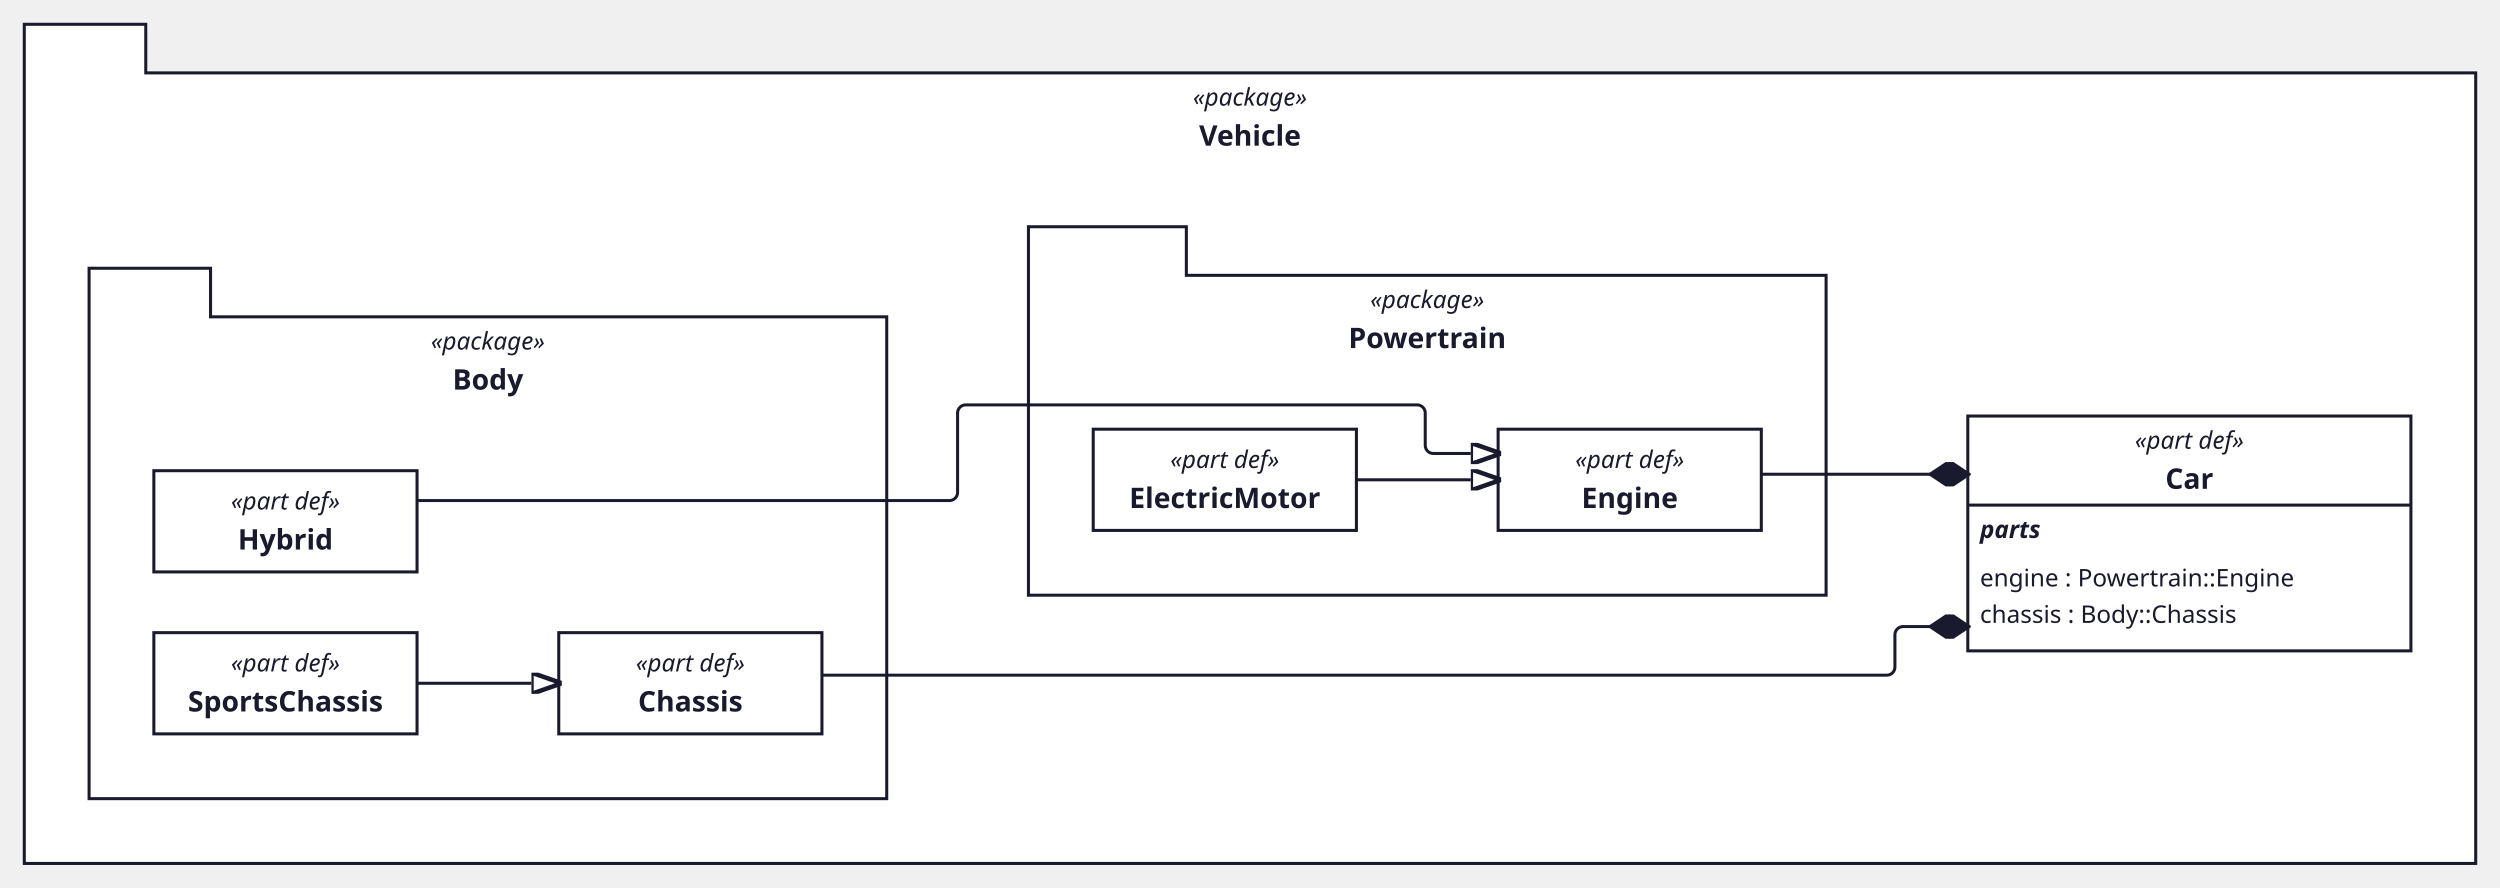
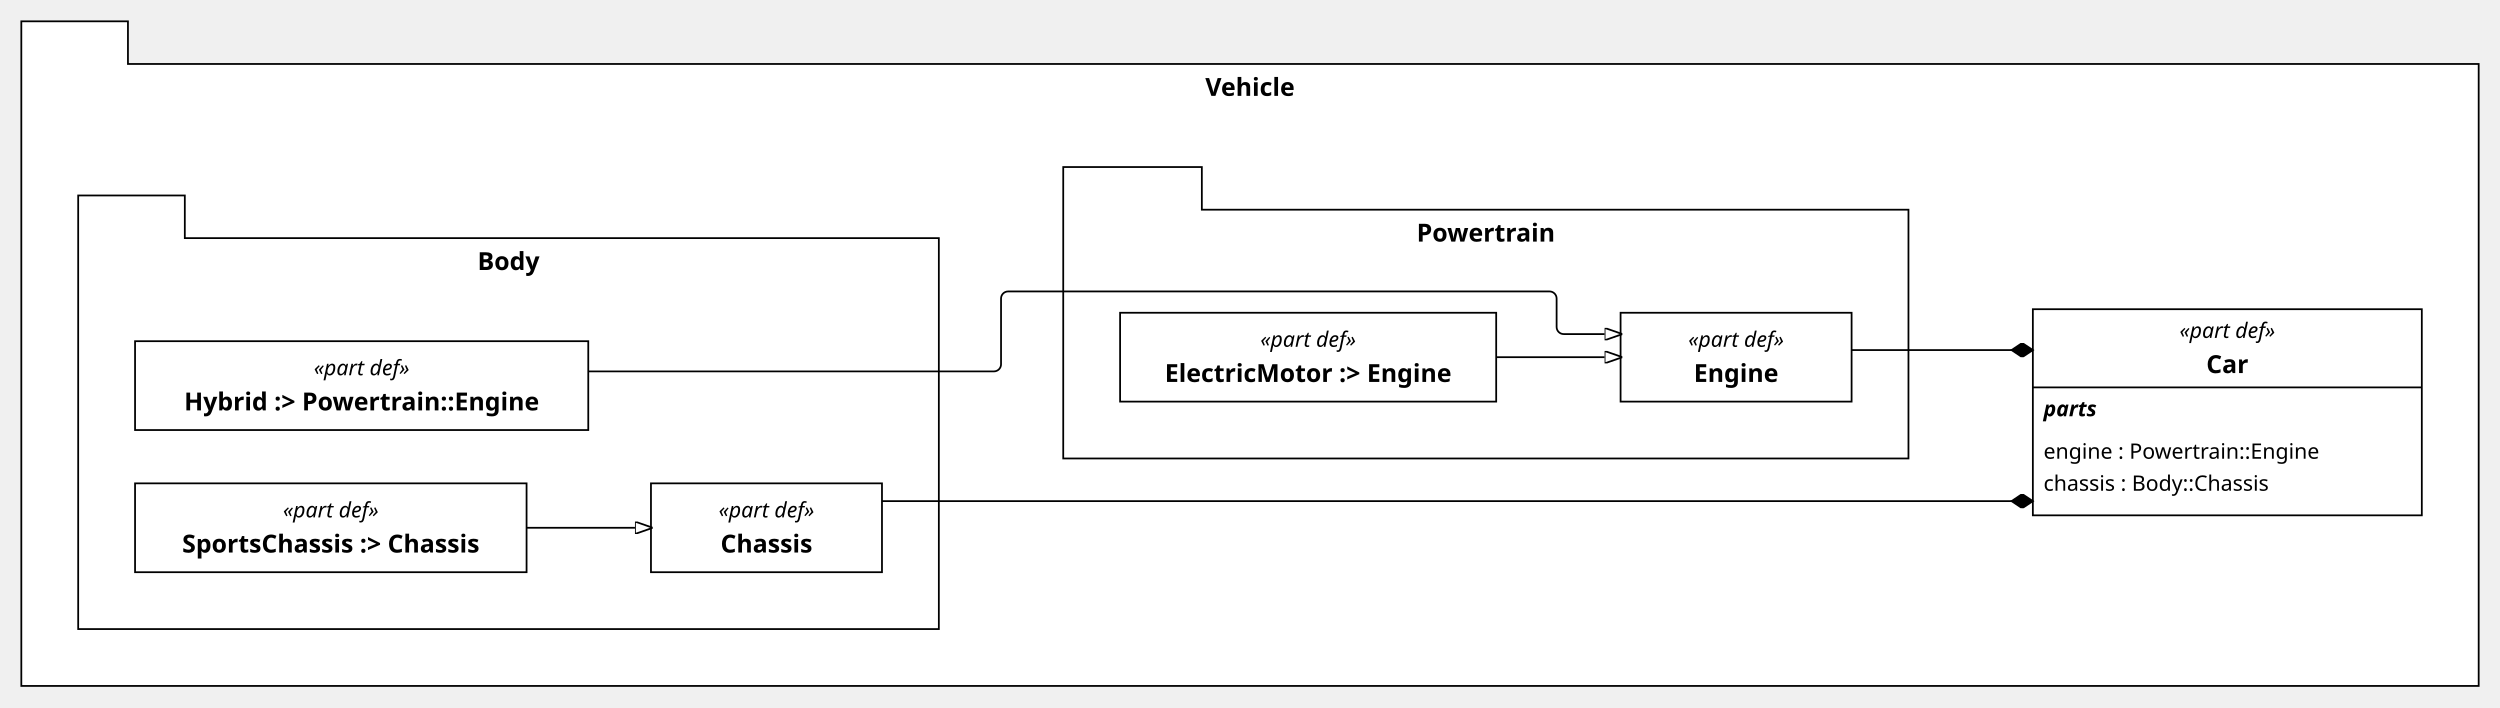
- <svg xmlns="http://www.w3.org/2000/svg" width="1234.88" height="438.50" viewBox="0 0 1234.88 438.50">
+ <svg xmlns="http://www.w3.org/2000/svg" width="1406.84" height="398.00" viewBox="0 0 1406.84 398.00">
  <defs>
    <marker id="line-end-open-chevron" markerWidth="10" markerHeight="7" refX="9" refY="3.5" orient="auto">
-       <polyline points="0 0, 10 3.5, 0 7" fill="none" stroke="#1A1A2E" stroke-width="1.50" />
+       <polyline points="0 0, 10 3.5, 0 7" fill="none" stroke="#000000" stroke-width="1.00" />
    </marker>
    <marker id="line-end-hollow-triangle" markerWidth="10" markerHeight="7" refX="9" refY="3.5" orient="auto">
-       <polygon points="0 0, 10 3.5, 0 7" fill="#FFFFFF" stroke="#1A1A2E" stroke-width="1.50" />
+       <polygon points="0 0, 10 3.5, 0 7" fill="#FFFFFF" stroke="#000000" stroke-width="1.00" />
    </marker>
    <marker id="line-end-filled-arrow" markerWidth="10" markerHeight="7" refX="9" refY="3.5" orient="auto">
-       <polygon points="0 0, 10 3.5, 0 7" fill="#1A1A2E" stroke="#1A1A2E" stroke-width="1.50" />
+       <polygon points="0 0, 10 3.5, 0 7" fill="#000000" stroke="#000000" stroke-width="1.00" />
    </marker>
    <marker id="line-end-hollow-triangle-crossbar" markerWidth="10" markerHeight="7" refX="9" refY="3.5" orient="auto">
-       <polygon points="0 0, 10 3.5, 0 7" fill="#FFFFFF" stroke="#1A1A2E" stroke-width="1.50" />
-       <line x1="7" y1="0" x2="7" y2="7" stroke="#1A1A2E" stroke-width="1.50" />
+       <polygon points="0 0, 10 3.5, 0 7" fill="#FFFFFF" stroke="#000000" stroke-width="1.00" />
+       <line x1="7" y1="0" x2="7" y2="7" stroke="#000000" stroke-width="1.00" />
    </marker>
    <marker id="line-end-hollow-diamond" markerWidth="14" markerHeight="8" refX="13" refY="4" orient="auto">
-       <polygon points="1 4, 7 0, 13 4, 7 8" fill="#FFFFFF" stroke="#1A1A2E" stroke-width="1.50" />
+       <polygon points="1 4, 7 0, 13 4, 7 8" fill="#FFFFFF" stroke="#000000" stroke-width="1.00" />
    </marker>
    <marker id="line-end-filled-diamond" markerWidth="14" markerHeight="8" refX="13" refY="4" orient="auto">
-       <polygon points="1 4, 7 0, 13 4, 7 8" fill="#1A1A2E" stroke="#1A1A2E" stroke-width="1.50" />
+       <polygon points="1 4, 7 0, 13 4, 7 8" fill="#000000" stroke="#000000" stroke-width="1.00" />
    </marker>
    <marker id="line-end-circle" markerWidth="10" markerHeight="10" refX="9" refY="5" orient="auto">
-       <circle cx="5" cy="5" r="4" fill="#FFFFFF" stroke="#1A1A2E" stroke-width="1.50" />
+       <circle cx="5" cy="5" r="4" fill="#FFFFFF" stroke="#000000" stroke-width="1.00" />
    </marker>
    <marker id="line-end-bar" markerWidth="4" markerHeight="12" refX="2" refY="6" orient="auto">
-       <line x1="2" y1="0" x2="2" y2="12" stroke="#1A1A2E" stroke-width="1.50" />
+       <line x1="2" y1="0" x2="2" y2="12" stroke="#000000" stroke-width="1.00" />
    </marker>
    <filter id="label-bg" x="-0.05" y="-0.05" width="1.1" height="1.1">
      <feFlood flood-color="#FFFFFF" />
      <feComposite in="SourceGraphic" operator="over" />
    </filter>
  </defs>
-   <path d="M 12.00 36.00 L 12.00 12.00 L 72.00 12.00 L 72.00 36.00 L 1222.88 36.00 L 1222.88 426.50 L 12.00 426.50 Z" fill="#FFFFFF" stroke="#1A1A2E" stroke-width="1.50" />
-   <text x="617.44" y="48.00" font-family="Noto Sans, sans-serif" font-size="12.00" font-style="italic" fill="#1A1A2E" text-anchor="middle" dominant-baseline="middle">«package»</text>
-   <text x="617.44" y="67.00" font-family="Noto Sans, sans-serif" font-size="14.00" font-weight="bold" fill="#1A1A2E" text-anchor="middle" dominant-baseline="middle">Vehicle</text>
-   <rect x="972.00" y="205.50" width="218.88" height="116.00" fill="#FFFFFF" stroke="#1A1A2E" stroke-width="1.50" />
-   <text x="1081.44" y="217.50" font-family="Noto Sans, sans-serif" font-size="12.00" font-style="italic" fill="#1A1A2E" text-anchor="middle" dominant-baseline="middle">«part def»</text>
-   <text x="1081.44" y="236.50" font-family="Noto Sans, sans-serif" font-size="14.00" font-weight="bold" fill="#1A1A2E" text-anchor="middle" dominant-baseline="middle">Car</text>
-   <line x1="972.00" y1="249.50" x2="1190.88" y2="249.50" stroke="#1A1A2E" stroke-width="1.50" />
-   <text x="978.00" y="261.50" font-family="Noto Sans, sans-serif" font-size="12.00" font-weight="bold" font-style="italic" fill="#1A1A2E" text-anchor="start" dominant-baseline="middle">parts</text>
-   <text x="978.00" y="285.50" font-family="Noto Sans, sans-serif" font-size="12.00" fill="#1A1A2E" text-anchor="start" dominant-baseline="middle">engine : Powertrain::Engine</text>
-   <text x="978.00" y="303.50" font-family="Noto Sans, sans-serif" font-size="12.00" fill="#1A1A2E" text-anchor="start" dominant-baseline="middle">chassis : Body::Chassis</text>
-   <path d="M 508.00 136.00 L 508.00 112.00 L 586.00 112.00 L 586.00 136.00 L 902.00 136.00 L 902.00 294.00 L 508.00 294.00 Z" fill="#FFFFFF" stroke="#1A1A2E" stroke-width="1.50" />
-   <text x="705.00" y="148.00" font-family="Noto Sans, sans-serif" font-size="12.00" font-style="italic" fill="#1A1A2E" text-anchor="middle" dominant-baseline="middle">«package»</text>
-   <text x="705.00" y="167.00" font-family="Noto Sans, sans-serif" font-size="14.00" font-weight="bold" fill="#1A1A2E" text-anchor="middle" dominant-baseline="middle">Powertrain</text>
-   <rect x="740.00" y="212.00" width="130.00" height="50.00" fill="#FFFFFF" stroke="#1A1A2E" stroke-width="1.50" />
-   <text x="805.00" y="227.00" font-family="Noto Sans, sans-serif" font-size="12.00" font-style="italic" fill="#1A1A2E" text-anchor="middle" dominant-baseline="middle">«part def»</text>
-   <text x="805.00" y="246.00" font-family="Noto Sans, sans-serif" font-size="14.00" font-weight="bold" fill="#1A1A2E" text-anchor="middle" dominant-baseline="middle">Engine</text>
-   <rect x="540.00" y="212.00" width="130.00" height="50.00" fill="#FFFFFF" stroke="#1A1A2E" stroke-width="1.50" />
-   <text x="605.00" y="227.00" font-family="Noto Sans, sans-serif" font-size="12.00" font-style="italic" fill="#1A1A2E" text-anchor="middle" dominant-baseline="middle">«part def»</text>
-   <text x="605.00" y="246.00" font-family="Noto Sans, sans-serif" font-size="14.00" font-weight="bold" fill="#1A1A2E" text-anchor="middle" dominant-baseline="middle">ElectricMotor</text>
-   <path d="M 670.00 237.00 L 740.00 237.00" fill="none" stroke="#1A1A2E" stroke-width="1.50" marker-end="url(#line-end-hollow-triangle)" />
-   <path d="M 44.00 156.50 L 44.00 132.50 L 104.00 132.50 L 104.00 156.50 L 438.00 156.50 L 438.00 394.50 L 44.00 394.50 Z" fill="#FFFFFF" stroke="#1A1A2E" stroke-width="1.50" />
-   <text x="241.00" y="168.50" font-family="Noto Sans, sans-serif" font-size="12.00" font-style="italic" fill="#1A1A2E" text-anchor="middle" dominant-baseline="middle">«package»</text>
-   <text x="241.00" y="187.50" font-family="Noto Sans, sans-serif" font-size="14.00" font-weight="bold" fill="#1A1A2E" text-anchor="middle" dominant-baseline="middle">Body</text>
-   <rect x="76.00" y="232.50" width="130.00" height="50.00" fill="#FFFFFF" stroke="#1A1A2E" stroke-width="1.50" />
-   <text x="141.00" y="247.50" font-family="Noto Sans, sans-serif" font-size="12.00" font-style="italic" fill="#1A1A2E" text-anchor="middle" dominant-baseline="middle">«part def»</text>
-   <text x="141.00" y="266.50" font-family="Noto Sans, sans-serif" font-size="14.00" font-weight="bold" fill="#1A1A2E" text-anchor="middle" dominant-baseline="middle">Hybrid</text>
-   <rect x="76.00" y="312.50" width="130.00" height="50.00" fill="#FFFFFF" stroke="#1A1A2E" stroke-width="1.50" />
-   <text x="141.00" y="327.50" font-family="Noto Sans, sans-serif" font-size="12.00" font-style="italic" fill="#1A1A2E" text-anchor="middle" dominant-baseline="middle">«part def»</text>
-   <text x="141.00" y="346.50" font-family="Noto Sans, sans-serif" font-size="14.00" font-weight="bold" fill="#1A1A2E" text-anchor="middle" dominant-baseline="middle">SportsChassis</text>
-   <rect x="276.00" y="312.50" width="130.00" height="50.00" fill="#FFFFFF" stroke="#1A1A2E" stroke-width="1.50" />
-   <text x="341.00" y="327.50" font-family="Noto Sans, sans-serif" font-size="12.00" font-style="italic" fill="#1A1A2E" text-anchor="middle" dominant-baseline="middle">«part def»</text>
-   <text x="341.00" y="346.50" font-family="Noto Sans, sans-serif" font-size="14.00" font-weight="bold" fill="#1A1A2E" text-anchor="middle" dominant-baseline="middle">Chassis</text>
-   <path d="M 206.00 337.50 L 276.00 337.50" fill="none" stroke="#1A1A2E" stroke-width="1.50" marker-end="url(#line-end-hollow-triangle)" />
-   <path d="M 206.00 247.25 L 469.00 247.25 A 4.00 4.00 0 0 0 473.00 243.25 L 473.00 204.00 A 4.00 4.00 0 0 1 477.00 200.00 L 700.00 200.00 A 4.00 4.00 0 0 1 704.00 204.00 L 704.00 220.00 A 4.00 4.00 0 0 0 708.00 224.00 L 740.00 224.00" fill="none" stroke="#1A1A2E" stroke-width="1.50" marker-end="url(#line-end-hollow-triangle)" />
-   <path d="M 870.00 234.25 L 972.00 234.25" fill="none" stroke="#1A1A2E" stroke-width="1.50" marker-end="url(#line-end-filled-diamond)" />
-   <path d="M 406.00 333.50 L 932.00 333.50 A 4.00 4.00 0 0 0 936.00 329.50 L 936.00 313.50 A 4.00 4.00 0 0 1 940.00 309.50 L 972.00 309.50" fill="none" stroke="#1A1A2E" stroke-width="1.50" marker-end="url(#line-end-filled-diamond)" />
+   <path d="M 12.00 36.00 L 12.00 12.00 L 72.00 12.00 L 72.00 36.00 L 1394.84 36.00 L 1394.84 386.00 L 12.00 386.00 Z" fill="#FFFFFF" stroke="#000000" stroke-width="1.00" />
+   <text x="703.42" y="49.00" font-family="Noto Sans, sans-serif" font-size="14.00" font-weight="bold" fill="#000000" text-anchor="middle" dominant-baseline="middle">Vehicle</text>
+   <rect x="1143.96" y="174.00" width="218.88" height="116.00" fill="#FFFFFF" stroke="#000000" stroke-width="1.00" />
+   <text x="1253.40" y="186.00" font-family="Noto Sans, sans-serif" font-size="12.00" font-style="italic" fill="#000000" text-anchor="middle" dominant-baseline="middle">«part def»</text>
+   <text x="1253.40" y="205.00" font-family="Noto Sans, sans-serif" font-size="14.00" font-weight="bold" fill="#000000" text-anchor="middle" dominant-baseline="middle">Car</text>
+   <line x1="1143.96" y1="218.00" x2="1362.84" y2="218.00" stroke="#000000" stroke-width="1.00" />
+   <text x="1149.96" y="230.00" font-family="Noto Sans, sans-serif" font-size="12.00" font-weight="bold" font-style="italic" fill="#000000" text-anchor="start" dominant-baseline="middle">parts</text>
+   <text x="1149.96" y="254.00" font-family="Noto Sans, sans-serif" font-size="12.00" fill="#000000" text-anchor="start" dominant-baseline="middle">engine : Powertrain::Engine</text>
+   <text x="1149.96" y="272.00" font-family="Noto Sans, sans-serif" font-size="12.00" fill="#000000" text-anchor="start" dominant-baseline="middle">chassis : Body::Chassis</text>
+   <path d="M 598.32 118.00 L 598.32 94.00 L 676.32 94.00 L 676.32 118.00 L 1073.96 118.00 L 1073.96 258.00 L 598.32 258.00 Z" fill="#FFFFFF" stroke="#000000" stroke-width="1.00" />
+   <text x="836.14" y="131.00" font-family="Noto Sans, sans-serif" font-size="14.00" font-weight="bold" fill="#000000" text-anchor="middle" dominant-baseline="middle">Powertrain</text>
+   <rect x="911.96" y="176.00" width="130.00" height="50.00" fill="#FFFFFF" stroke="#000000" stroke-width="1.00" />
+   <text x="976.96" y="191.00" font-family="Noto Sans, sans-serif" font-size="12.00" font-style="italic" fill="#000000" text-anchor="middle" dominant-baseline="middle">«part def»</text>
+   <text x="976.96" y="210.00" font-family="Noto Sans, sans-serif" font-size="14.00" font-weight="bold" fill="#000000" text-anchor="middle" dominant-baseline="middle">Engine</text>
+   <rect x="630.32" y="176.00" width="211.64" height="50.00" fill="#FFFFFF" stroke="#000000" stroke-width="1.00" />
+   <text x="736.14" y="191.00" font-family="Noto Sans, sans-serif" font-size="12.00" font-style="italic" fill="#000000" text-anchor="middle" dominant-baseline="middle">«part def»</text>
+   <text x="736.14" y="210.00" font-family="Noto Sans, sans-serif" font-size="14.00" font-weight="bold" fill="#000000" text-anchor="middle" dominant-baseline="middle">ElectricMotor :&gt; Engine</text>
+   <path d="M 841.96 201.00 L 911.96 201.00" fill="none" stroke="#000000" stroke-width="1.00" marker-end="url(#line-end-hollow-triangle)" />
+   <path d="M 44.00 134.00 L 44.00 110.00 L 104.00 110.00 L 104.00 134.00 L 528.32 134.00 L 528.32 354.00 L 44.00 354.00 Z" fill="#FFFFFF" stroke="#000000" stroke-width="1.00" />
+   <text x="286.16" y="147.00" font-family="Noto Sans, sans-serif" font-size="14.00" font-weight="bold" fill="#000000" text-anchor="middle" dominant-baseline="middle">Body</text>
+   <rect x="76.00" y="192.00" width="255.04" height="50.00" fill="#FFFFFF" stroke="#000000" stroke-width="1.00" />
+   <text x="203.52" y="207.00" font-family="Noto Sans, sans-serif" font-size="12.00" font-style="italic" fill="#000000" text-anchor="middle" dominant-baseline="middle">«part def»</text>
+   <text x="203.52" y="226.00" font-family="Noto Sans, sans-serif" font-size="14.00" font-weight="bold" fill="#000000" text-anchor="middle" dominant-baseline="middle">Hybrid :&gt; Powertrain::Engine</text>
+   <rect x="76.00" y="272.00" width="220.32" height="50.00" fill="#FFFFFF" stroke="#000000" stroke-width="1.00" />
+   <text x="186.16" y="287.00" font-family="Noto Sans, sans-serif" font-size="12.00" font-style="italic" fill="#000000" text-anchor="middle" dominant-baseline="middle">«part def»</text>
+   <text x="186.16" y="306.00" font-family="Noto Sans, sans-serif" font-size="14.00" font-weight="bold" fill="#000000" text-anchor="middle" dominant-baseline="middle">SportsChassis :&gt; Chassis</text>
+   <rect x="366.32" y="272.00" width="130.00" height="50.00" fill="#FFFFFF" stroke="#000000" stroke-width="1.00" />
+   <text x="431.32" y="287.00" font-family="Noto Sans, sans-serif" font-size="12.00" font-style="italic" fill="#000000" text-anchor="middle" dominant-baseline="middle">«part def»</text>
+   <text x="431.32" y="306.00" font-family="Noto Sans, sans-serif" font-size="14.00" font-weight="bold" fill="#000000" text-anchor="middle" dominant-baseline="middle">Chassis</text>
+   <path d="M 296.32 297.00 L 366.32 297.00" fill="none" stroke="#000000" stroke-width="1.00" marker-end="url(#line-end-hollow-triangle)" />
+   <path d="M 331.04 209.00 L 559.32 209.00 A 4.00 4.00 0 0 0 563.32 205.00 L 563.32 168.00 A 4.00 4.00 0 0 1 567.32 164.00 L 871.96 164.00 A 4.00 4.00 0 0 1 875.96 168.00 L 875.96 184.00 A 4.00 4.00 0 0 0 879.96 188.00 L 911.96 188.00" fill="none" stroke="#000000" stroke-width="1.00" marker-end="url(#line-end-hollow-triangle)" />
+   <path d="M 1041.96 197.00 L 1143.96 197.00" fill="none" stroke="#000000" stroke-width="1.00" marker-end="url(#line-end-filled-diamond)" />
+   <path d="M 496.32 282.00 L 1143.96 282.00" fill="none" stroke="#000000" stroke-width="1.00" marker-end="url(#line-end-filled-diamond)" />
</svg>
